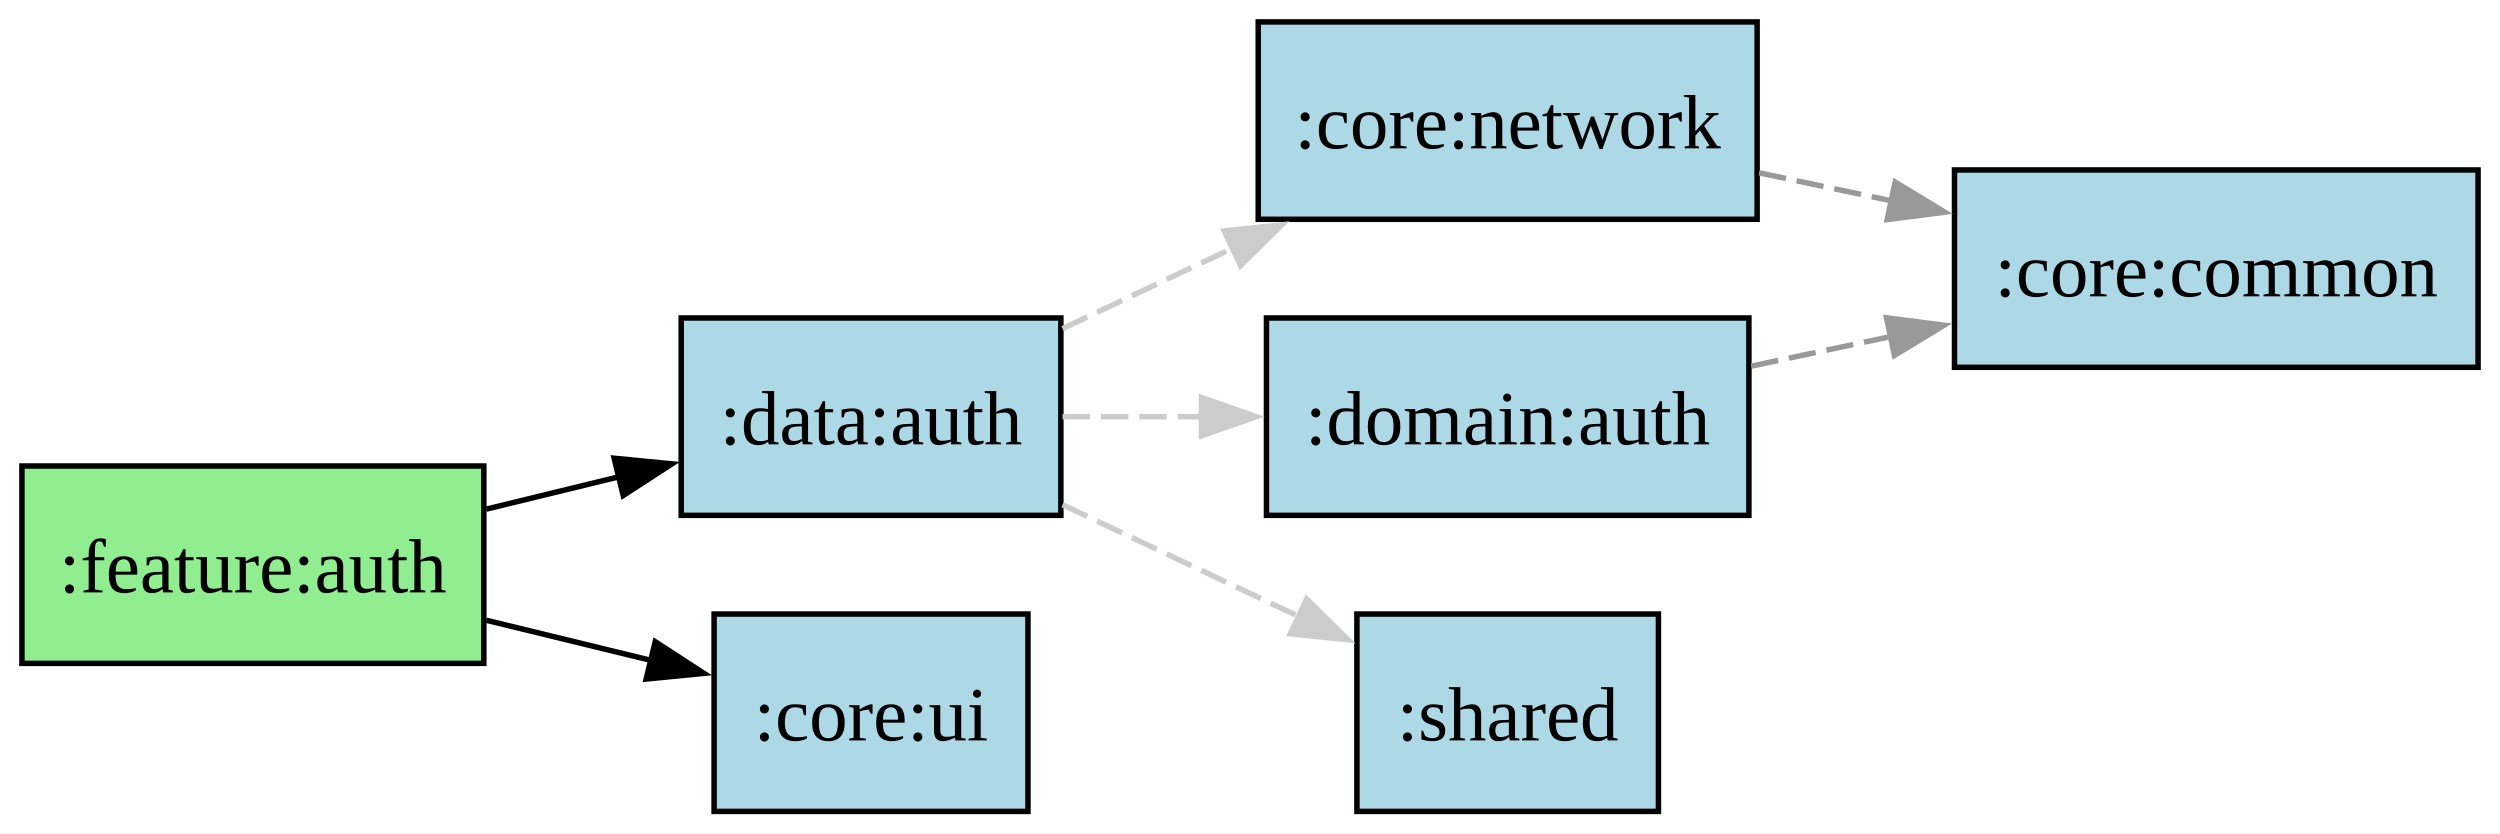
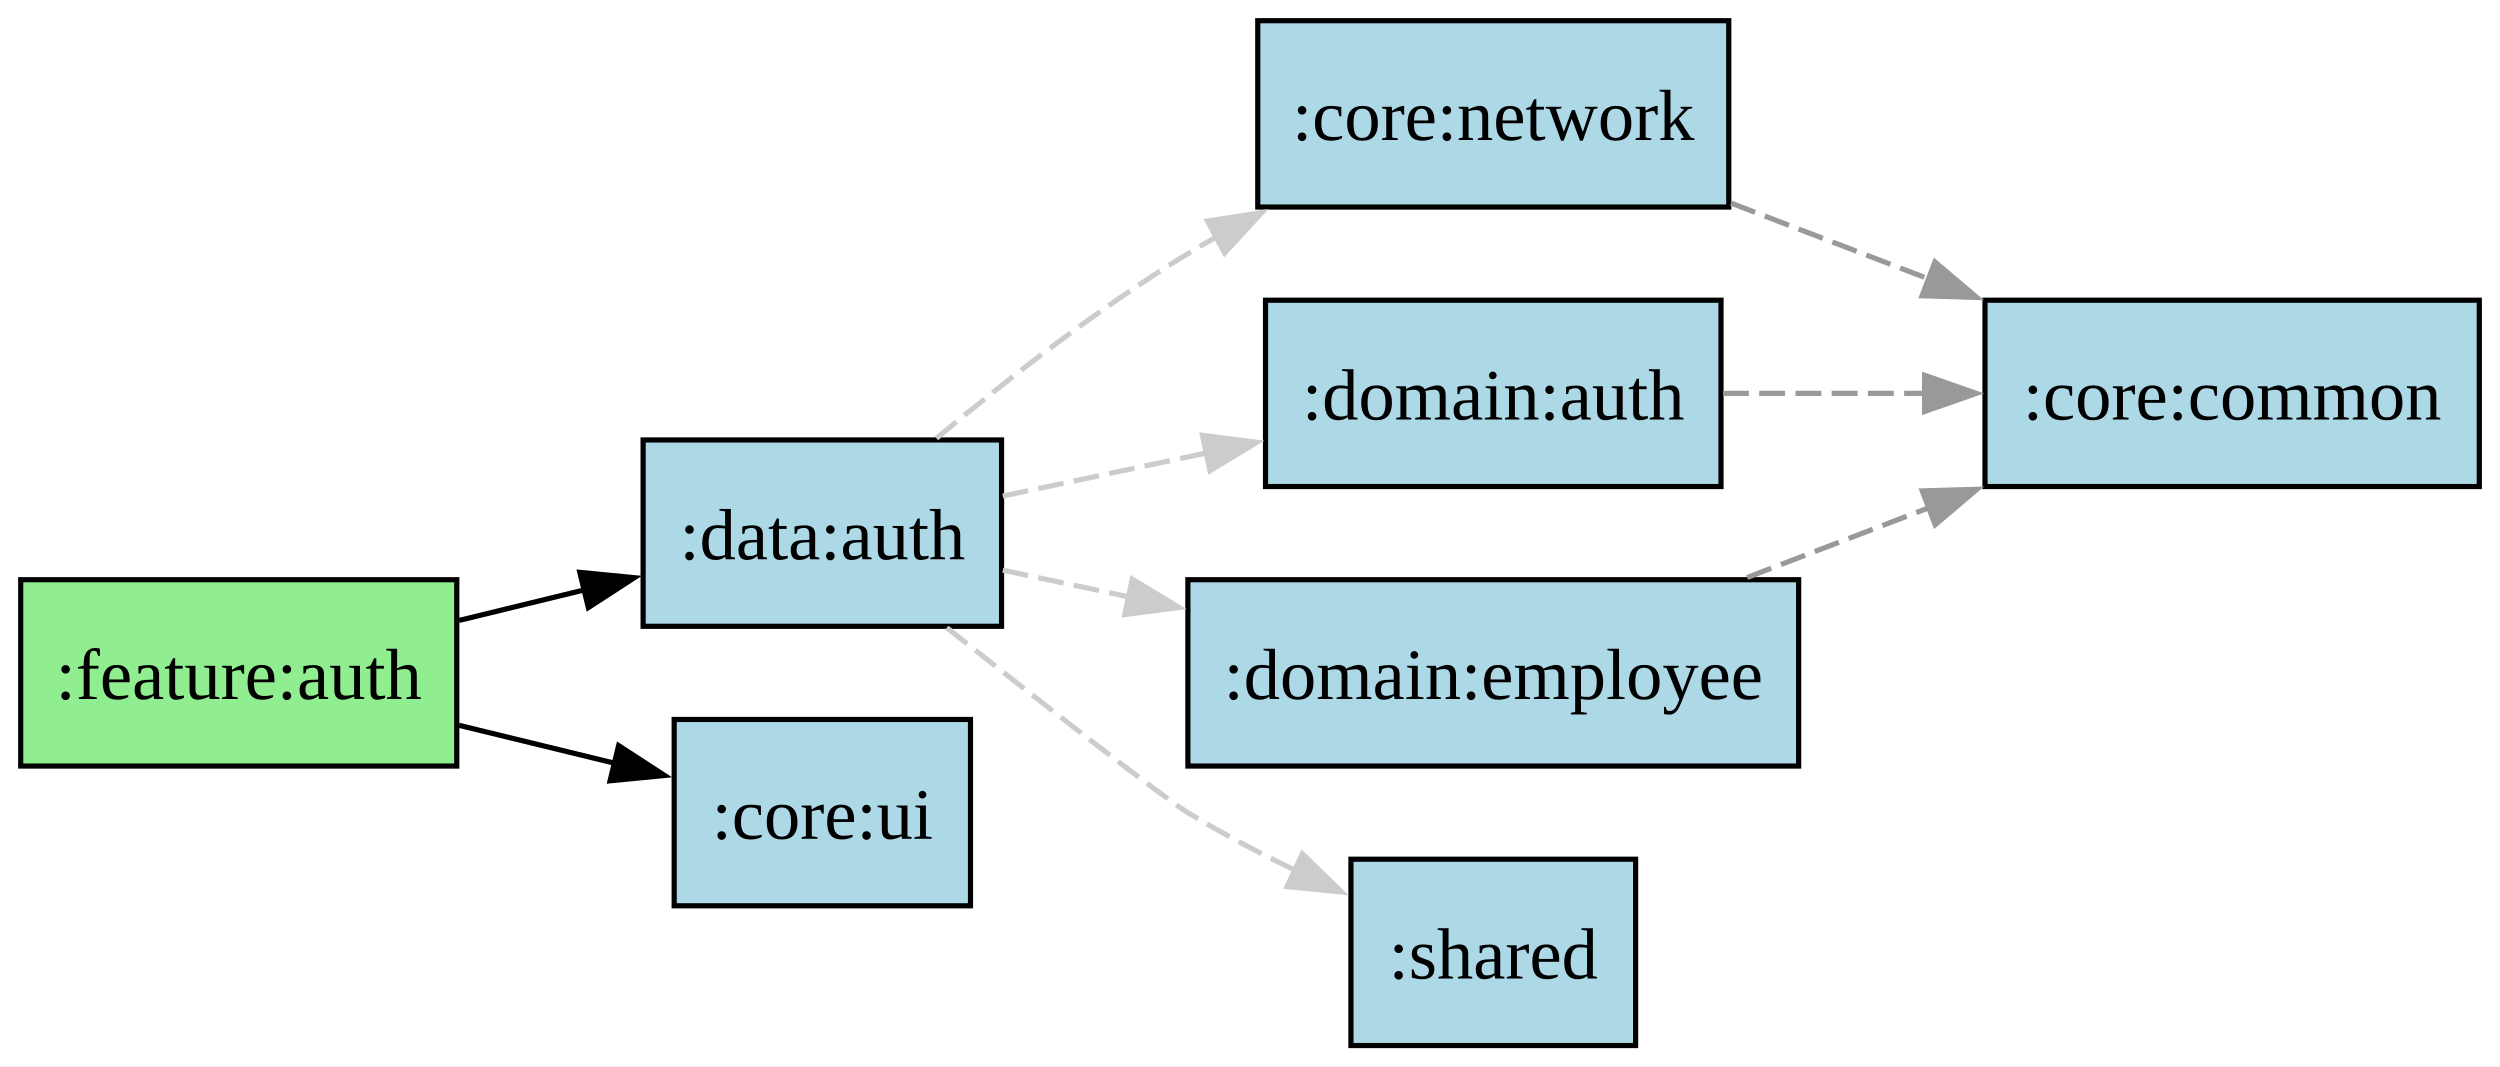
- <svg xmlns="http://www.w3.org/2000/svg" width="608" height="152pt" viewBox="0 0 456 152">
+ <svg xmlns="http://www.w3.org/2000/svg" width="644" height="206pt" viewBox="0 0 483 206">
  <g class="graph">
-     <path fill="#fff" d="M0 152V0h456v152z" />
+     <path fill="#fff" d="M0 206V0h483v206z" />
    <g class="node">
-       <path fill="#90ee90" stroke="#000" d="M88.25 85H4v36h84.25z" />
-       <text x="42.12" y="-39.95" font-family="Times New Roman,serif" font-size="14" text-anchor="middle" transform="translate(4 148)">:feature:auth</text>
+       <path fill="#90ee90" stroke="#000" d="M88.25 112H4v36h84.25z" />
+       <text x="42.12" y="-66.95" font-family="Times New Roman,serif" font-size="14" text-anchor="middle" transform="translate(4 202)">:feature:auth</text>
    </g>
    <g class="node">
-       <path fill="#add8e6" stroke="#000" d="M193.5 58h-69.25v36h69.25z" />
-       <text x="154.88" y="-66.95" font-family="Times New Roman,serif" font-size="14" text-anchor="middle" transform="translate(4 148)">:data:auth</text>
+       <path fill="#add8e6" stroke="#000" d="M193.5 85h-69.25v36h69.25z" />
+       <text x="154.88" y="-93.95" font-family="Times New Roman,serif" font-size="14" text-anchor="middle" transform="translate(4 202)">:data:auth</text>
    </g>
    <g stroke="#000" class="edge">
-       <path fill="none" d="M88.68 92.87c7.93-1.93 16.26-3.96 24.28-5.92" />
-       <path d="m112.02 83.58 10.54 1.03-8.89 5.77z" />
+       <path fill="none" d="M88.68 119.87c7.93-1.93 16.26-3.96 24.28-5.92" />
+       <path d="m112.02 110.58 10.54 1.03-8.89 5.77z" />
    </g>
    <g class="node">
-       <path fill="#add8e6" stroke="#000" d="M187.5 112h-57.25v36h57.25z" />
-       <text x="154.88" y="-12.95" font-family="Times New Roman,serif" font-size="14" text-anchor="middle" transform="translate(4 148)">:core:ui</text>
+       <path fill="#add8e6" stroke="#000" d="M187.5 139h-57.25v36h57.25z" />
+       <text x="154.88" y="-39.95" font-family="Times New Roman,serif" font-size="14" text-anchor="middle" transform="translate(4 202)">:core:ui</text>
    </g>
    <g stroke="#000" class="edge">
-       <path fill="none" d="M88.68 113.13c9.88 2.41 20.39 4.97 30.16 7.35" />
-       <path d="m119.52 117.05 8.88 5.77-10.54 1.03z" />
+       <path fill="none" d="M88.68 140.13c9.88 2.41 20.39 4.97 30.16 7.35" />
+       <path d="m119.52 144.05 8.88 5.77-10.54 1.03z" />
    </g>
    <g class="node">
-       <path fill="#add8e6" stroke="#000" d="M320.5 4h-91v36h91z" />
-       <text x="271" y="-120.95" font-family="Times New Roman,serif" font-size="14" text-anchor="middle" transform="translate(4 148)">:core:network</text>
+       <path fill="#add8e6" stroke="#000" d="M334 4h-91v36h91z" />
+       <text x="284.5" y="-174.95" font-family="Times New Roman,serif" font-size="14" text-anchor="middle" transform="translate(4 202)">:core:network</text>
    </g>
    <g class="node">
-       <path fill="#add8e6" stroke="#000" d="M452 31h-95.5v36H452z" />
-       <text x="400.25" y="-93.95" font-family="Times New Roman,serif" font-size="14" text-anchor="middle" transform="translate(4 148)">:core:common</text>
+       <path fill="#add8e6" stroke="#000" d="M479 58h-95.5v36H479z" />
+       <text x="427.25" y="-120.95" font-family="Times New Roman,serif" font-size="14" text-anchor="middle" transform="translate(4 202)">:core:common</text>
    </g>
    <g stroke="#999" class="edge">
-       <path fill="none" stroke-dasharray="5,2" d="m320.86 31.52 24.33 5.16" />
-       <path fill="#999" d="m345.67 33.2 9.06 5.5-10.51 1.35z" />
+       <path fill="none" stroke-dasharray="5,2" d="M334.42 39.23c12.19 4.68 25.57 9.81 38.35 14.72" />
+       <path fill="#999" d="m373.84 50.61 8.08 6.85-10.59-.32z" />
    </g>
    <g stroke="#ccc" class="edge">
-       <path fill="none" stroke-dasharray="5,2" d="M193.81 59.94c9.75-4.61 20.6-9.74 31.08-14.7" />
-       <path fill="#ccc" d="m223.29 42.12 10.53-1.11-7.54 7.44z" />
+       <path fill="none" stroke-dasharray="5,2" d="M180.92 84.67C194.29 73.54 212.26 59.51 229.5 49c1.85-1.13 3.75-2.24 5.69-3.33" />
+       <path fill="#ccc" d="m233.29 42.71 10.48-1.62-7.18 7.8z" />
    </g>
    <g class="node">
-       <path fill="#add8e6" stroke="#000" d="M319 58h-88v36h88z" />
-       <text x="271" y="-66.95" font-family="Times New Roman,serif" font-size="14" text-anchor="middle" transform="translate(4 148)">:domain:auth</text>
+       <path fill="#add8e6" stroke="#000" d="M332.5 58h-88v36h88z" />
+       <text x="284.5" y="-120.95" font-family="Times New Roman,serif" font-size="14" text-anchor="middle" transform="translate(4 202)">:domain:auth</text>
    </g>
    <g stroke="#ccc" class="edge">
-       <path fill="none" stroke-dasharray="5,2" d="M193.81 76h25.52" />
-       <path fill="#ccc" d="m219.15 72.5 10 3.5-10 3.5z" />
+       <path fill="none" stroke-dasharray="5,2" d="M193.74 95.84c12.12-2.57 26.09-5.52 39.5-8.36" />
+       <path fill="#ccc" d="m232.32 84.1 10.51 1.35-9.06 5.5z" />
    </g>
    <g class="node">
-       <path fill="#add8e6" stroke="#000" d="M302.5 112h-55v36h55z" />
-       <text x="271" y="-12.95" font-family="Times New Roman,serif" font-size="14" text-anchor="middle" transform="translate(4 148)">:shared</text>
+       <path fill="#add8e6" stroke="#000" d="M347.5 112h-118v36h118z" />
+       <text x="284.5" y="-66.95" font-family="Times New Roman,serif" font-size="14" text-anchor="middle" transform="translate(4 202)">:domain:employee</text>
    </g>
    <g stroke="#ccc" class="edge">
-       <path fill="none" stroke-dasharray="5,2" d="M193.81 92.06c13.61 6.44 29.34 13.88 43.24 20.46" />
-       <path fill="#ccc" d="m238.35 109.26 7.54 7.44-10.54-1.11z" />
+       <path fill="none" stroke-dasharray="5,2" d="M193.74 110.16c7.6 1.61 15.93 3.38 24.4 5.17" />
+       <path fill="#ccc" d="m218.75 111.88 9.06 5.49-10.51 1.36z" />
+     </g>
+     <g class="node">
+       <path fill="#add8e6" stroke="#000" d="M316 166h-55v36h55z" />
+       <text x="284.5" y="-12.95" font-family="Times New Roman,serif" font-size="14" text-anchor="middle" transform="translate(4 202)">:shared</text>
+     </g>
+     <g stroke="#ccc" class="edge">
+       <path fill="none" stroke-dasharray="5,2" d="M182.92 121.28c18.31 14.47 41.65 32.71 46.58 35.72 6.56 4 13.81 7.81 20.91 11.25" />
+       <path fill="#ccc" d="m251.62 164.95 7.59 7.39-10.55-1.05z" />
    </g>
    <g stroke="#999" class="edge">
-       <path fill="none" stroke-dasharray="5,2" d="M319.44 66.78c8.21-1.74 16.92-3.59 25.5-5.41" />
-       <path fill="#999" d="m344.1 57.97 10.51 1.35-9.06 5.5z" />
+       <path fill="none" stroke-dasharray="5,2" d="M332.88 76h39.15" />
+       <path fill="#999" d="m371.83 72.5 10 3.5-10 3.5z" />
+     </g>
+     <g stroke="#999" class="edge">
+       <path fill="none" stroke-dasharray="5,2" d="M337.54 111.57c11.35-4.35 23.55-9.04 35.26-13.53" />
+       <path fill="#999" d="m371.37 94.84 10.59-.31-8.08 6.85z" />
    </g>
  </g>
</svg>
